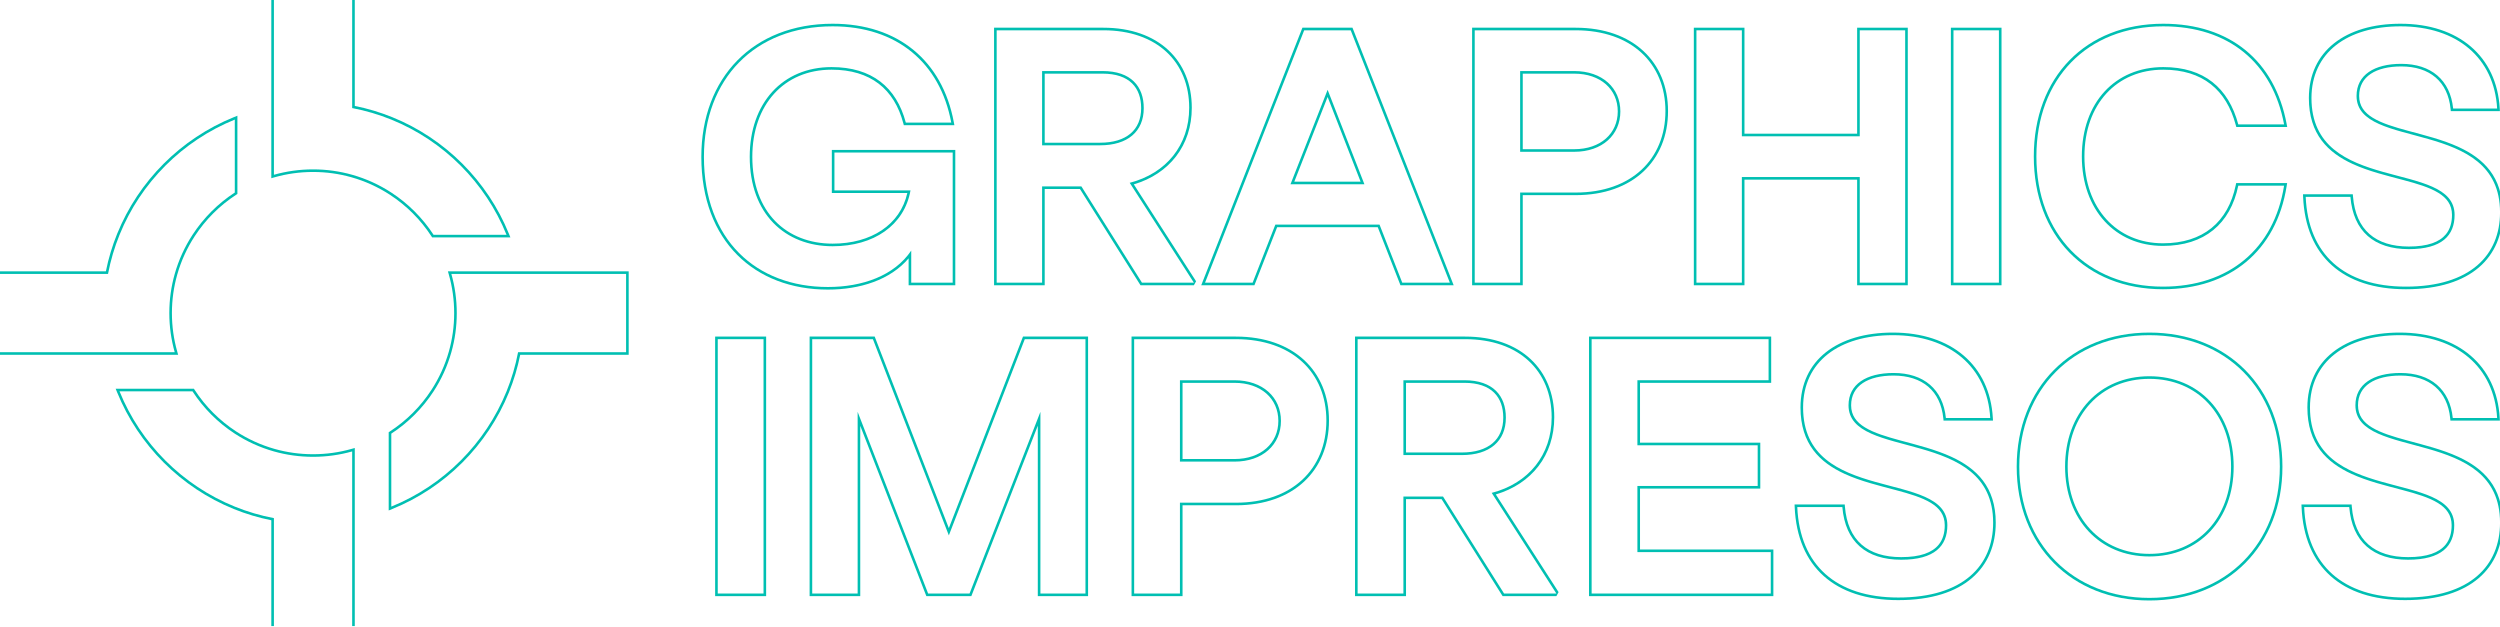
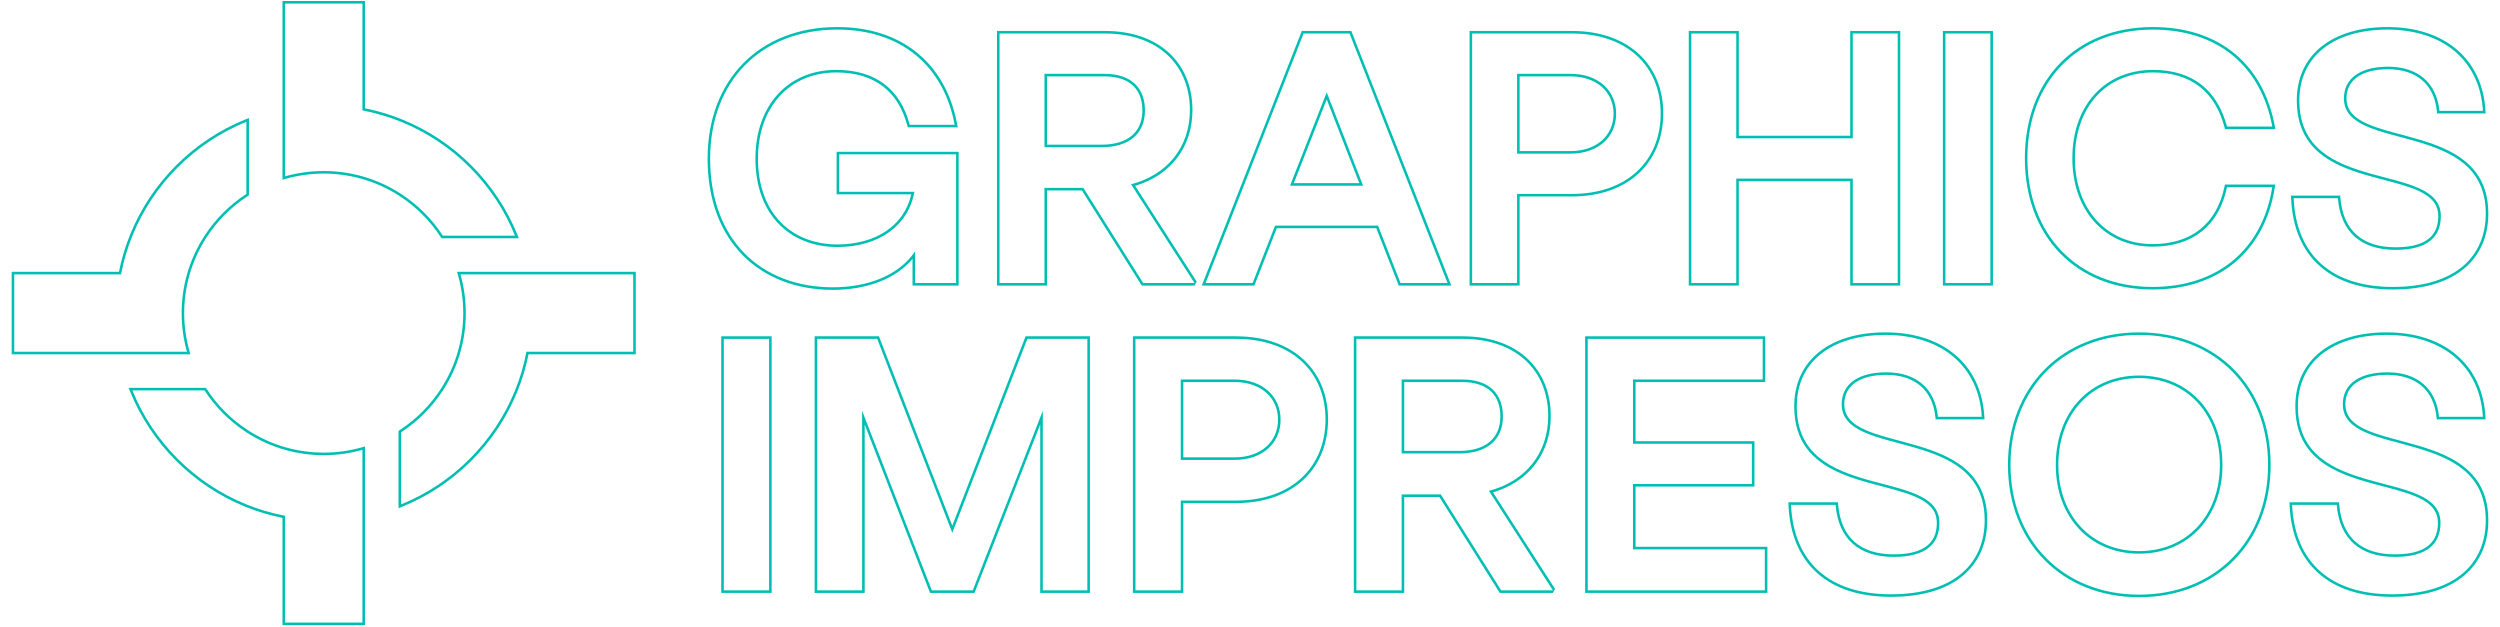
<svg xmlns="http://www.w3.org/2000/svg" width="100%" height="100%" viewBox="0 0 2875 720" version="1.1" xml:space="preserve" style="fill-rule:evenodd;clip-rule:evenodd;stroke-linejoin:round;stroke-miterlimit:2;">
  <g>
-     <rect id="Mint" x="0" y="0" width="2875" height="720" style="fill:none;" />
-     <g>
-       <g>
-         <clipPath id="_clip1">
-           <rect x="0" y="0" width="2875" height="720" />
-         </clipPath>
-         <g clip-path="url(#_clip1)">
-           <g>
-             <path d="M451.12,134.757c60.858,24.665 109.487,73.285 134.163,134.138l1.674,4.127l-89.986,-0l-0.888,-1.363c-12.4,-19.037 -28.685,-35.317 -47.726,-47.712c-13.478,-8.773 -28.338,-15.599 -44.179,-20.078c-14.049,-3.972 -28.87,-6.097 -44.183,-6.097c-15.31,0 -30.127,2.124 -44.173,6.094l-3.816,1.079l-0,-207.936l95.989,0l-0,124.805c14.913,2.993 29.334,7.353 43.126,12.943Zm-1.127,2.78c-14.363,-5.821 -29.415,-10.291 -45,-13.252l0,-124.276l-89.989,0l0,200.97c14.306,-4.043 29.397,-6.207 44.989,-6.207c15.596,0 30.691,2.165 45,6.21c16.135,4.562 31.271,11.514 45,20.45c19.391,12.622 35.976,29.201 48.603,48.589l83.906,0c-24.372,-60.102 -72.402,-108.124 -132.51,-132.485Z" style="fill:#00bfb2;" />
-           </g>
-           <g>
-             <path d="M448.357,496.179c19.069,-12.412 35.373,-28.721 47.78,-47.795c8.768,-13.479 15.589,-28.339 20.063,-44.179c3.964,-14.037 6.085,-28.844 6.085,-44.142c0,-15.328 -2.129,-30.163 -6.109,-44.225l-1.08,-3.817l207.895,0l0,95.999l-124.74,-0c-2.99,14.912 -7.347,29.333 -12.934,43.126c-24.665,60.892 -73.311,109.547 -134.198,134.223l-4.127,1.673l-0,-89.976l1.363,-0.887Zm1.637,2.514l0,83.896c60.136,-24.372 108.183,-72.427 132.544,-132.569c5.818,-14.363 10.285,-29.416 13.243,-45l124.211,0l0,-89.999l-200.929,0c4.053,14.321 6.222,29.43 6.222,45.042c0,15.581 -2.161,30.661 -6.198,44.957c-4.557,16.134 -11.504,31.27 -20.435,45c-12.635,19.424 -29.239,36.033 -48.658,48.673Z" style="fill:#00bfb2;" />
-           </g>
-           <g>
-             <path d="M268.879,585.374c-60.892,-24.675 -109.542,-73.332 -134.209,-134.227l-1.671,-4.126l89.965,0l0.887,1.364c12.409,19.077 28.717,35.388 47.791,47.801c13.479,8.772 28.338,15.597 44.179,20.074c14.046,3.97 28.863,6.094 44.173,6.094c15.313,0 30.134,-2.125 44.184,-6.097l3.816,-1.079l0,207.855l-95.989,-0l0,-124.718c-14.913,-2.992 -29.333,-7.351 -43.126,-12.94Zm1.127,-2.78c14.363,5.82 29.415,10.29 45,13.25l0,124.189l89.989,0l0,-200.889c-14.309,4.045 -29.403,6.21 -45,6.21c-15.592,0 -30.683,-2.164 -44.989,-6.207c-16.135,-4.56 -31.271,-11.512 -45,-20.446c-19.424,-12.641 -36.032,-29.253 -48.669,-48.68l-83.886,0c24.363,60.145 72.413,108.202 132.555,132.573Z" style="fill:#00bfb2;" />
-           </g>
-           <g>
-             <path d="M271.642,223.94c-19.046,12.395 -35.335,28.678 -47.737,47.719c-8.779,13.478 -15.61,28.337 -20.093,44.179c-3.979,14.061 -6.108,28.896 -6.108,44.225c0,15.298 2.121,30.105 6.085,44.142l1.078,3.815l-207.879,-0l0,-95.999l124.766,0c2.996,-14.913 7.358,-29.334 12.952,-43.127c24.678,-60.856 73.311,-109.479 134.174,-134.142l4.127,-1.672l0,89.973l-1.364,0.887Zm-1.636,-2.514l0,-83.893c-60.113,24.36 -108.147,72.383 -132.52,132.489c-5.824,14.363 -10.297,29.415 -13.261,45l-124.236,0l0,89.999l200.914,0c-4.038,-14.296 -6.198,-29.377 -6.198,-44.957c0,-15.612 2.169,-30.721 6.222,-45.042c4.566,-16.136 11.524,-31.272 20.466,-45c12.63,-19.391 29.218,-35.973 48.614,-48.596Z" style="fill:#00bfb2;" />
-           </g>
-           <g>
-             <path d="M952.142,333.043c-42.12,0 -78.502,-13.927 -104.377,-39.961c-25.834,-25.993 -41.243,-64.104 -41.243,-112.708c0,-45.652 14.967,-83.882 41.281,-110.724c26.328,-26.857 64.051,-42.359 109.729,-42.359c75.408,0 126.217,42.821 139.35,113.146l0.663,3.551l-58.159,0l-0.592,-2.231c-10.41,-39.236 -37.665,-61.617 -82.507,-61.617c-54.674,0 -91.113,40.333 -91.113,100.234c0,31.839 9.785,56.857 26.309,73.885c16.456,16.958 39.557,25.934 66.048,25.934c44.218,0 77.693,-21.584 85.896,-58.262l-86.823,0l-0,-49.532l141.987,0l-0,155.668l-53.678,0l-0.001,-30.966c-20.979,24.728 -55.769,35.941 -92.77,35.941Zm0,-3c39.386,0 76.285,-12.852 95.771,-41.874l0,36.899l47.678,0l0,-149.668l-135.987,0l0,43.532l87.479,0c-7.048,40.216 -42.289,64.262 -89.552,64.262c-54.726,0 -95.356,-37.313 -95.356,-102.819c0,-61.774 37.728,-103.234 94.113,-103.234c46.434,0 74.627,23.217 85.406,63.847l52.239,0c-12.852,-68.822 -62.604,-110.696 -136.401,-110.696c-89.552,0 -148.01,60.531 -148.01,150.083c0,95.356 60.116,149.668 142.62,149.668Z" style="fill:#00bfb2;" />
-           </g>
-           <g>
-             <path d="M1143.172,31.852l125.72,-0c31.769,0 57.111,9.472 74.541,25.623c17.532,16.246 27.132,39.277 27.132,66.514c0,43.176 -25.716,75.917 -66.682,88.041l71.595,111.415l-2.524,4.622l-61.358,0l-69.652,-110.696l-40.534,0l-0,110.696l-58.239,0l0,-296.215Zm3,293.215l52.239,0l0,-110.696l45.191,0l69.652,110.696l59.701,0l-73.798,-114.842c41.874,-10.779 68.408,-43.118 68.408,-86.235c0,-52.653 -36.899,-89.138 -98.673,-89.138l-122.72,0l0,290.215Zm52.239,-157.96l0,-85.406l69.652,0c32.753,0 47.264,17.828 47.264,42.703c0,26.949 -18.657,42.703 -50.166,42.703l-66.75,0Zm3,-3l63.75,-0c14.911,0 26.815,-3.616 34.957,-10.532c7.968,-6.768 12.209,-16.69 12.209,-29.171c0,-11.555 -3.275,-21.508 -10.449,-28.537c-7.26,-7.114 -18.417,-11.166 -33.815,-11.166l-66.652,0l0,79.406Z" style="fill:#00bfb2;" />
-           </g>
-           <g>
-             <path d="M1497.776,31.852l57.572,-0l116.37,296.215l-61.176,0l-26.119,-66.75l-115.722,-0l-26.119,66.75l-61.176,0l116.37,-296.215Zm-111.969,293.215l54.726,0l26.119,-66.75l119.817,0l26.119,66.75l54.726,0l-114.013,-290.215l-53.483,0l-114.013,290.215Zm98.259,-113.184l42.703,-108.623l42.289,108.623l-84.992,0Zm4.403,-3l76.201,-0l-37.915,-97.389l-38.287,97.389Z" style="fill:#00bfb2;" />
-           </g>
-           <g>
-             <path d="M1692.923,31.852l119.086,-0c33.006,0 59.488,9.883 77.748,26.706c18.367,16.921 28.486,40.89 28.486,69.163c0,28.476 -10.116,52.649 -28.476,69.724c-18.262,16.985 -44.747,26.974 -77.758,26.974l-60.847,-0l0,103.648l-58.239,0l0,-296.215Zm3,293.215l52.239,0l0,-103.648l63.847,0c64.262,0 103.234,-38.557 103.234,-93.698c0,-54.726 -38.972,-92.869 -103.234,-92.869l-116.086,0l0,290.215Zm52.239,-150.497l0,-92.869l62.189,0c32.338,0 53.068,19.486 53.068,46.434c0,26.949 -20.73,46.434 -53.068,46.434l-62.189,0Zm3,-3l59.189,0c30.397,0 50.068,-18.103 50.068,-43.434c0,-25.331 -19.671,-43.434 -50.068,-43.434l-59.189,-0l0,86.869Z" style="fill:#00bfb2;" />
-           </g>
-           <g>
-             <path d="M1947.898,31.852l58.239,-0l-0,121.89l129.572,-0l0,-121.89l58.239,-0l0,296.215l-58.239,0l0,-121.476l-129.572,0l0,121.476l-58.239,0l-0,-296.215Zm3,293.215l52.239,0l0,-121.476l135.572,0l0,121.476l52.239,0l0,-290.215l-52.239,0l0,121.89l-135.572,0l0,-121.89l-52.239,0l0,290.215Z" style="fill:#00bfb2;" />
-           </g>
-           <g>
-             <path d="M2301.741,328.068l-58.239,0l0,-296.215l58.239,-0l0,296.215Zm-3,-293.215l-52.239,0l0,290.215l52.239,0l0,-290.215Z" style="fill:#00bfb2;" />
-           </g>
-           <g>
-             <path d="M2487.381,332.628c-88.834,0 -148.522,-61.719 -148.522,-152.668c0,-91.37 59.682,-152.668 148.937,-152.668c76.649,0 128.286,42.803 141.838,115.218l0.665,3.552l-58.57,0l-0.595,-2.225c-10.817,-40.464 -38.065,-63.695 -83.337,-63.695c-53.461,0 -90.698,39.525 -90.698,99.819c0,59.487 37.228,99.819 90.283,99.819c46.05,0 74.903,-24.4 83.713,-66.847l0.496,-2.39l58.61,0l-0.552,3.471c-11.858,74.536 -65.189,118.615 -142.266,118.615Zm0,-3c75.456,0 127.695,-43.118 139.303,-116.086l-52.653,0c-9.121,43.947 -38.972,69.237 -86.65,69.237c-54.726,0 -93.283,-41.459 -93.283,-102.819c0,-62.189 38.557,-102.819 93.698,-102.819c46.849,0 75.041,24.046 86.235,65.92l52.653,0c-13.267,-70.895 -63.847,-112.769 -138.889,-112.769c-87.479,0 -145.937,60.116 -145.937,149.668c0,89.138 58.458,149.668 145.522,149.668Z" style="fill:#00bfb2;" />
-           </g>
-           <g>
-             <path d="M2766.817,332.628c-36.315,0 -65.057,-9.56 -85.126,-27.505c-20.139,-18.008 -31.637,-44.5 -33.128,-78.598l-0.137,-3.131l57.304,0l0.229,2.751c1.583,18.996 8.012,33.386 18.895,42.982c10.915,9.625 26.228,14.383 45.279,14.383c21.656,0 35.357,-5.082 42.777,-14.206c4.811,-5.916 6.876,-13.479 6.876,-22.18c0,-11.704 -6.094,-19.497 -15.687,-25.383c-10.324,-6.336 -24.537,-10.512 -40.023,-14.643c-19.12,-5.101 -40.147,-10.092 -58.502,-18.539c-28.311,-13.029 -50.381,-34.133 -50.381,-75.763c0,-53.915 42.076,-85.504 105.405,-85.504c66.927,0 110.696,37.676 114.106,97.356l0.181,3.171l-56.468,-0l-0.273,-2.698c-1.571,-15.511 -7.489,-27.717 -17.159,-36.012c-9.722,-8.341 -23.173,-12.699 -39.558,-12.699c-29.039,0 -48.41,11.442 -48.41,33.899c0,11.548 6.117,19.284 15.729,25.181c10.355,6.351 24.608,10.605 40.14,14.823c19.165,5.204 40.24,10.312 58.638,18.798c28.387,13.094 50.501,34.094 50.501,75.112c0,25.383 -8.876,47.516 -27.322,63.327c-18.208,15.607 -45.878,25.08 -83.886,25.08Zm0,-3c74.212,0 108.209,-36.484 108.209,-85.406c0,-109.867 -165.008,-70.481 -165.008,-133.914c0,-24.046 20.315,-36.899 51.41,-36.899c34.411,0 56.385,18.657 59.701,51.41l50.58,0c-3.317,-58.043 -46.02,-94.527 -111.111,-94.527c-61.36,0 -102.405,30.265 -102.405,82.504c0,111.526 164.594,70.066 164.594,134.328c0,23.632 -14.511,39.386 -52.653,39.386c-39.801,0 -63.847,-20.315 -67.164,-60.116l-51.41,0c2.902,66.335 44.361,103.234 115.257,103.234Z" style="fill:#00bfb2;" />
-           </g>
-           <g>
-             <path d="M881.057,685.556l-58.651,-0l0,-298.504l58.651,-0l-0,298.504Zm-3,-295.504l-52.651,0l0,292.504l52.651,0l0,-292.504Z" style="fill:#00bfb2;" />
-           </g>
-           <g>
-             <path d="M931.051,387.052l74.839,-0l85.278,220.334l85.278,-220.334l74.839,-0l-0,298.504l-57.816,-0l-0,-195.982l-76.433,195.982l-51.741,-0l-76.011,-195.906l0,195.906l-58.234,-0l0,-298.504Zm3,295.504l52.234,0l0,-208.931l81.065,208.931l47.637,0l81.483,-208.931l0,208.931l51.816,0l0,-292.504l-69.784,0l-87.333,225.645l-87.333,-225.645l-69.784,0l0,292.504Z" style="fill:#00bfb2;" />
-           </g>
-           <g>
-             <path d="M1301.278,387.052l120.001,-0c33.26,0 59.945,9.958 78.345,26.91c18.507,17.05 28.703,41.202 28.703,69.691c0,28.693 -10.193,53.051 -28.693,70.256c-18.403,17.115 -45.091,27.181 -78.356,27.181l-61.351,0l0,104.466l-58.651,-0l-0,-298.504Zm3,295.504l52.651,0l0,-104.466l64.351,0c64.769,0 104.048,-38.862 104.048,-94.437c0,-55.157 -39.28,-93.601 -104.048,-93.601l-117.001,0l0,292.504Zm52.651,-151.684l0,-93.602l62.68,0c32.593,0 53.487,19.64 53.487,46.801c0,27.161 -20.894,46.801 -53.487,46.801l-62.68,0Zm3,-3l59.68,0c30.652,0 50.487,-18.257 50.487,-43.801c0,-25.544 -19.835,-43.801 -50.487,-43.801l-59.68,-0l0,87.602Z" style="fill:#00bfb2;" />
-           </g>
-           <g>
-             <path d="M1558.263,387.052l126.688,-0c32.013,0 57.549,9.544 75.113,25.819c17.666,16.369 27.339,39.577 27.339,67.021c0,43.517 -25.925,76.512 -67.221,88.721l72.177,112.321l-2.524,4.622l-61.829,0l-70.2,-111.57l-40.89,0l0,111.57l-58.652,-0l-0,-298.504Zm3,295.504l52.652,0l0,-111.57l45.547,0l70.2,111.57l60.172,0l-74.379,-115.749c42.204,-10.864 68.948,-43.457 68.948,-86.915c0,-53.069 -37.19,-89.84 -99.452,-89.84l-123.688,0l0,292.504Zm52.652,-159.206l0,-86.081l70.2,0c33.011,0 47.637,17.969 47.637,43.04c0,27.161 -18.804,43.04 -50.562,43.04l-67.276,0Zm3,-3l64.276,-0c15.035,0 27.038,-3.648 35.248,-10.621c8.036,-6.826 12.314,-16.832 12.314,-29.419c0,-11.653 -3.304,-21.69 -10.539,-28.779c-7.322,-7.174 -18.571,-11.261 -34.098,-11.261l-67.2,-0l-0,80.081Z" style="fill:#00bfb2;" />
-           </g>
-           <g>
-             <path d="M1827.368,387.052l209.499,-0l-0,53.218l-150.848,-0l0,68.798l138.312,0l-0,52.8l-138.312,-0l-0,70.051l153.356,-0l-0,53.637l-212.007,-0l-0,-298.504Zm3,295.504l206.007,0l0,-47.637l-153.356,0l0,-76.051l138.312,0l0,-46.8l-138.312,0l0,-74.798l150.848,0l0,-47.218l-203.499,0l0,292.504Z" style="fill:#00bfb2;" />
-           </g>
-           <g>
-             <path d="M2183.044,690.152c-36.595,0 -65.557,-9.633 -85.781,-27.716c-20.294,-18.146 -31.879,-44.842 -33.383,-79.201l-0.137,-3.131l57.71,-0l0.229,2.751c1.596,19.152 8.079,33.661 19.052,43.337c11.005,9.704 26.444,14.502 45.652,14.502c21.837,0 35.651,-5.127 43.133,-14.327c4.853,-5.967 6.936,-13.595 6.936,-22.37c0,-11.805 -6.146,-19.666 -15.822,-25.604c-10.408,-6.387 -24.734,-10.597 -40.345,-14.762c-19.27,-5.141 -40.46,-10.17 -58.959,-18.684c-28.526,-13.128 -50.765,-34.392 -50.765,-76.338c0,-54.327 42.4,-86.155 106.212,-86.155c67.439,0 111.545,37.963 114.982,98.102l0.181,3.171l-56.866,0l-0.273,-2.698c-1.584,-15.64 -7.553,-27.947 -17.303,-36.312c-9.803,-8.41 -23.365,-12.805 -39.885,-12.805c-29.284,0 -48.815,11.542 -48.815,34.19c0,11.648 6.169,19.452 15.865,25.399c10.438,6.402 24.806,10.691 40.462,14.942c19.314,5.245 40.554,10.392 59.096,18.945c28.603,13.194 50.886,34.353 50.886,75.682c0,25.576 -8.943,47.877 -27.53,63.808c-18.348,15.727 -46.232,25.272 -84.532,25.272Zm0,-3c74.797,0 109.062,-36.773 109.062,-86.081c0,-110.734 -166.309,-71.036 -166.309,-134.969c0,-24.236 20.476,-37.19 51.815,-37.19c34.683,0 56.829,18.804 60.173,51.815l50.979,0c-3.343,-58.501 -46.383,-95.273 -111.987,-95.273c-61.844,0 -103.212,30.504 -103.212,83.155c0,112.405 165.891,70.618 165.891,135.387c0,23.818 -14.625,39.697 -53.069,39.697c-40.114,0 -64.351,-20.476 -67.694,-60.59l-51.816,0c2.926,66.858 44.712,104.048 116.167,104.048Z" style="fill:#00bfb2;" />
-           </g>
-           <g>
-             <path d="M2471.787,690.569c-89.504,0 -152.595,-63.492 -152.595,-153.848c0,-90.779 63.094,-154.266 152.595,-154.266c89.925,0 153.013,63.49 153.013,154.266c0,90.354 -63.086,153.848 -153.013,153.848Zm0,-3c88.169,0 150.013,-62.261 150.013,-150.848c0,-89.004 -61.844,-151.266 -150.013,-151.266c-87.751,0 -149.595,62.262 -149.595,151.266c0,88.587 61.844,150.848 149.595,150.848Zm-96.945,-150.848c0,-61.426 39.697,-104.047 96.945,-104.047c57.247,0 96.944,42.621 96.944,104.047c0,60.59 -39.696,103.212 -96.944,103.212c-57.247,0 -96.945,-42.622 -96.945,-103.212Zm3,0c0,58.776 38.412,100.212 93.945,100.212c55.533,0 93.944,-41.437 93.944,-100.212c0,-59.595 -38.403,-101.047 -93.944,-101.047c-55.541,0 -93.945,41.452 -93.945,101.047Z" style="fill:#00bfb2;" />
-           </g>
-           <g>
-             <path d="M2765.963,690.152c-36.595,0 -65.558,-9.633 -85.782,-27.716c-20.294,-18.146 -31.879,-44.842 -33.382,-79.201l-0.137,-3.131l57.71,-0l0.229,2.751c1.596,19.152 8.079,33.661 19.052,43.337c11.004,9.704 26.444,14.502 45.652,14.502c21.837,0 35.651,-5.127 43.133,-14.327c4.853,-5.967 6.936,-13.595 6.936,-22.37c0,-11.805 -6.146,-19.666 -15.822,-25.604c-10.408,-6.387 -24.734,-10.597 -40.346,-14.762c-19.27,-5.141 -40.461,-10.17 -58.96,-18.684c-28.526,-13.128 -50.765,-34.392 -50.765,-76.338c0,-54.327 42.401,-86.155 106.212,-86.155c67.441,0 111.547,37.963 114.983,98.102l0.181,3.171l-56.868,0l-0.273,-2.698c-1.584,-15.64 -7.552,-27.947 -17.302,-36.312c-9.803,-8.41 -23.365,-12.805 -39.885,-12.805c-29.285,0 -48.815,11.542 -48.815,34.19c0,11.648 6.169,19.452 15.865,25.399c10.438,6.402 24.806,10.691 40.462,14.942c19.314,5.245 40.554,10.392 59.096,18.945c28.603,13.194 50.886,34.353 50.886,75.682c0,25.576 -8.943,47.877 -27.53,63.808c-18.348,15.727 -46.232,25.272 -84.532,25.272Zm0,-3c74.797,0 109.062,-36.773 109.062,-86.081c0,-110.734 -166.309,-71.036 -166.309,-134.969c0,-24.236 20.475,-37.19 51.815,-37.19c34.683,0 56.829,18.804 60.172,51.815l50.98,0c-3.343,-58.501 -46.383,-95.273 -111.988,-95.273c-61.843,0 -103.212,30.504 -103.212,83.155c0,112.405 165.892,70.618 165.892,135.387c0,23.818 -14.625,39.697 -53.069,39.697c-40.115,0 -64.351,-20.476 -67.694,-60.59l-51.816,0c2.925,66.858 44.711,104.048 116.167,104.048Z" style="fill:#00bfb2;" />
-           </g>
-         </g>
-       </g>
-     </g>
+     <path d="M462.373,137.327c60.164,24.384 108.238,72.449 132.632,132.607l1.655,4.08l-88.96,0l-0.877,-1.347c-12.258,-18.82 -28.357,-34.915 -47.182,-47.167c-13.325,-8.673 -28.015,-15.421 -43.675,-19.849c-13.889,-3.926 -28.541,-6.027 -43.679,-6.027c-15.135,0 -29.783,2.1 -43.669,6.024l-3.772,1.066l0,-205.564l94.893,0l-0,123.381c14.742,2.959 28.999,7.269 42.634,12.795Zm-1.114,2.749c-14.199,-5.755 -29.08,-10.174 -44.486,-13.101l0,-122.858l-88.962,0l0,198.678c14.142,-3.997 29.061,-6.136 44.476,-6.136c15.418,0 30.341,2.14 44.486,6.139c15.951,4.51 30.914,11.383 44.486,20.217c19.17,12.478 35.565,28.868 48.049,48.034l82.949,0c-24.094,-59.417 -71.576,-106.89 -130.998,-130.973Z" style="fill:#00bfb2;" />
+   </g>
+   <g>
+     <path d="M459.641,494.626c18.852,-12.271 34.97,-28.394 47.235,-47.249c8.668,-13.325 15.411,-28.016 19.834,-43.675c3.919,-13.877 6.016,-28.515 6.016,-43.639c0,-15.154 -2.105,-29.819 -6.039,-43.72l-1.068,-3.773l205.524,0l0,94.904l-123.316,-0c-2.956,14.742 -7.263,28.998 -12.786,42.634c-24.384,60.198 -72.475,108.297 -132.667,132.692l-4.08,1.653l-0,-88.949l1.348,-0.877Zm1.618,2.486l0,82.939c59.45,-24.094 106.948,-71.601 131.032,-131.057c5.752,-14.199 10.168,-29.08 13.092,-44.486l122.794,0l0,-88.973l-198.636,0c4.007,14.158 6.151,29.094 6.151,44.528c0,15.403 -2.136,30.311 -6.127,44.445c-4.505,15.95 -11.373,30.913 -20.202,44.486c-12.49,19.202 -28.905,35.622 -48.103,48.118Z" style="fill:#00bfb2;" />
+   </g>
+   <g>
+     <path d="M282.211,582.803c-60.197,-24.394 -108.292,-72.495 -132.677,-132.696l-1.652,-4.079l88.939,0l0.877,1.349c12.267,18.859 28.389,34.985 47.245,47.256c13.325,8.672 28.015,15.419 43.675,19.845c13.886,3.925 28.534,6.024 43.669,6.024c15.139,0 29.791,-2.101 43.679,-6.027l3.773,-1.067l-0,205.484l-94.893,-0l0,-123.296c-14.742,-2.958 -28.999,-7.267 -42.634,-12.793Zm1.114,-2.749c14.199,5.754 29.08,10.172 44.486,13.099l0,122.772l88.962,0l0,-198.597c-14.145,3.999 -29.068,6.139 -44.486,6.139c-15.414,0 -30.333,-2.139 -44.476,-6.136c-15.951,-4.508 -30.914,-11.38 -44.486,-20.213c-19.203,-12.497 -35.621,-28.919 -48.114,-48.125l-82.929,0c24.085,59.459 71.587,106.968 131.042,131.061Z" style="fill:#00bfb2;" />
+   </g>
+   <g>
+     <path d="M284.942,225.493c-18.829,12.254 -34.931,28.35 -47.192,47.174c-8.678,13.324 -15.432,28.014 -19.864,43.675c-3.934,13.901 -6.039,28.567 -6.039,43.72c0,15.124 2.097,29.762 6.016,43.639l1.065,3.772l-205.507,-0l-0,-94.904l123.342,0c2.962,-14.743 7.274,-29 12.804,-42.635c24.396,-60.162 72.474,-108.23 132.643,-132.612l4.08,-1.653l0,88.947l-1.348,0.877Zm-1.618,-2.486l0,-82.936c-59.427,24.082 -106.913,71.557 -131.009,130.978c-5.758,14.199 -10.18,29.08 -13.11,44.486l-122.819,0l0,88.973l198.622,0c-3.991,-14.133 -6.127,-29.041 -6.127,-44.445c0,-15.434 2.144,-30.37 6.151,-44.528c4.514,-15.952 11.393,-30.915 20.232,-44.486c12.486,-19.17 28.885,-35.562 48.06,-48.041Z" style="fill:#00bfb2;" />
+   </g>
+   <g>
+     <path d="M957.68,333.351c-41.64,0 -77.606,-13.768 -103.186,-39.505c-25.539,-25.696 -40.773,-63.372 -40.773,-111.422c0,-45.131 14.796,-82.925 40.81,-109.46c26.028,-26.551 63.32,-41.876 108.477,-41.876c74.548,0 124.777,42.333 137.76,111.855l0.656,3.51l-57.495,-0l-0.585,-2.205c-10.291,-38.789 -37.235,-60.914 -81.565,-60.914c-54.05,0 -90.073,39.873 -90.073,99.09c0,31.475 9.673,56.209 26.009,73.042c16.269,16.765 39.106,25.638 65.294,25.638c43.714,0 76.806,-21.338 84.916,-57.597l-85.833,0l-0,-48.967l140.367,0l-0,153.892l-53.066,0l-0.001,-30.613c-20.739,24.446 -55.133,35.531 -91.712,35.531Zm0,-2.966c38.937,0 75.415,-12.706 94.678,-41.396l0,36.478l47.134,0l0,-147.961l-134.435,0l0,43.036l86.481,0c-6.968,39.757 -41.806,63.529 -88.531,63.529c-54.102,0 -94.269,-36.888 -94.269,-101.646c0,-61.07 37.298,-102.056 93.039,-102.056c45.905,0 73.775,22.952 84.432,63.119l51.643,0c-12.706,-68.037 -61.889,-109.434 -134.845,-109.434c-88.531,0 -146.321,59.84 -146.321,148.371c0,94.269 59.43,147.961 140.993,147.961Z" style="fill:#00bfb2;" />
+   </g>
+   <g>
+     <path d="M1146.53,35.596l124.285,-0c31.407,0 56.459,9.364 73.691,25.331c17.332,16.06 26.823,38.829 26.823,65.756c0,42.684 -25.423,75.051 -65.921,87.036l70.779,110.144l-2.495,4.569l-60.658,0l-68.857,-109.434l-40.071,0l0,109.434l-57.574,0l-0,-292.836Zm2.966,289.87l51.643,0l0,-109.434l44.675,0l68.857,109.434l59.02,0l-72.956,-113.532c41.396,-10.656 67.627,-42.626 67.627,-85.252c0,-52.053 -36.478,-88.121 -97.548,-88.121l-121.32,0l0,286.904Zm51.643,-156.158l0,-84.432l68.857,0c32.379,0 46.724,17.624 46.724,42.216c0,26.641 -18.444,42.216 -49.593,42.216l-65.988,0Zm2.966,-2.966l63.022,-0c14.741,0 26.509,-3.575 34.558,-10.412c7.877,-6.691 12.07,-16.5 12.07,-28.838c0,-11.423 -3.238,-21.262 -10.33,-28.212c-7.178,-7.033 -18.206,-11.039 -33.429,-11.039l-65.891,0l0,78.5Z" style="fill:#00bfb2;" />
+   </g>
+   <g>
+     <path d="M1497.088,35.596l56.915,-0l115.043,292.836l-60.478,0l-25.821,-65.988l-114.402,-0l-25.821,65.988l-60.478,0l115.043,-292.836Zm-110.691,289.87l54.102,0l25.821,-65.988l118.451,0l25.821,65.988l54.102,0l-112.712,-286.904l-52.872,0l-112.712,286.904Zm97.138,-111.893l42.216,-107.384l41.806,107.384l-84.022,0Zm4.353,-2.966l75.332,-0l-37.482,-96.278l-37.85,96.278Z" style="fill:#00bfb2;" />
+   </g>
+   <g>
+     <path d="M1690.009,35.596l117.728,-0c32.63,0 58.809,9.77 76.861,26.401c18.158,16.728 28.161,40.423 28.161,68.374c0,28.151 -10.001,52.048 -28.151,68.928c-18.054,16.791 -44.237,26.667 -76.871,26.667l-60.153,-0l0,102.466l-57.574,0l-0,-292.836Zm2.966,289.87l51.643,0l0,-102.466l63.119,0c63.529,0 102.056,-38.117 102.056,-92.629c0,-54.102 -38.527,-91.809 -102.056,-91.809l-114.762,0l0,286.904Zm51.643,-148.78l0,-91.809l61.48,0c31.969,0 52.463,19.264 52.463,45.905c0,26.641 -20.493,45.905 -52.463,45.905l-61.48,0Zm2.966,-2.966l58.514,0c30.05,0 49.497,-17.897 49.497,-42.939c0,-25.042 -19.446,-42.939 -49.497,-42.939l-58.514,-0l0,85.878Z" style="fill:#00bfb2;" />
+   </g>
+   <g>
+     <path d="M1942.075,35.596l57.574,-0l-0,120.5l128.094,-0l0,-120.5l57.574,-0l0,292.836l-57.574,0l0,-120.09l-128.094,0l0,120.09l-57.574,0l0,-292.836Zm2.966,289.87l51.643,0l0,-120.09l134.025,0l0,120.09l51.643,0l0,-286.904l-51.643,0l0,120.5l-134.025,0l0,-120.5l-51.643,0l0,286.904Z" style="fill:#00bfb2;" />
+   </g>
+   <g>
+     <path d="M2291.882,328.432l-57.574,0l-0,-292.836l57.574,-0l0,292.836Zm-2.966,-289.87l-51.643,0l0,286.904l51.643,0l0,-286.904Z" style="fill:#00bfb2;" />
+   </g>
+   <g>
+     <path d="M2475.404,332.941c-87.82,0 -146.828,-61.015 -146.828,-150.926c0,-90.327 59.001,-150.926 147.238,-150.926c75.774,0 126.823,42.315 140.219,113.903l0.657,3.511l-57.902,-0l-0.588,-2.2c-10.694,-40.003 -37.631,-62.968 -82.386,-62.968c-52.851,0 -89.663,39.074 -89.663,98.68c0,58.808 36.803,98.68 89.254,98.68c45.525,0 74.048,-24.122 82.758,-66.084l0.49,-2.363l57.941,-0l-0.546,3.432c-11.723,73.685 -64.446,117.262 -140.643,117.262Zm0,-2.966c74.595,0 126.238,-42.626 137.714,-114.762l-52.053,0c-9.017,43.446 -38.527,68.447 -85.661,68.447c-54.102,0 -92.219,-40.986 -92.219,-101.646c0,-61.48 38.117,-101.646 92.629,-101.646c46.315,0 74.185,23.772 85.252,65.168l52.053,0c-13.116,-70.087 -63.119,-111.483 -137.304,-111.483c-86.481,0 -144.272,59.43 -144.272,147.961c0,88.121 57.791,147.961 143.862,147.961Z" style="fill:#00bfb2;" />
+   </g>
+   <g>
+     <path d="M2751.652,332.941c-35.901,0 -64.314,-9.451 -84.155,-27.191c-19.909,-17.802 -31.276,-43.992 -32.75,-77.701l-0.135,-3.095l56.65,0l0.227,2.719c1.565,18.779 7.921,33.005 18.679,42.492c10.79,9.515 25.929,14.219 44.763,14.219c21.409,0 34.954,-5.024 42.289,-14.044c4.756,-5.849 6.798,-13.326 6.798,-21.927c0,-11.571 -6.024,-19.274 -15.508,-25.094c-10.207,-6.264 -24.257,-10.392 -39.567,-14.476c-18.902,-5.043 -39.689,-9.976 -57.835,-18.327c-27.988,-12.88 -49.806,-33.743 -49.806,-74.898c0,-53.3 41.596,-84.529 104.202,-84.529c66.163,0 109.433,37.246 112.804,96.245l0.179,3.135l-55.824,0l-0.27,-2.667c-1.553,-15.334 -7.404,-27.401 -16.963,-35.602c-9.611,-8.245 -22.909,-12.555 -39.107,-12.555c-28.708,0 -47.857,11.311 -47.857,33.512c0,11.416 6.047,19.064 15.55,24.893c10.236,6.279 24.327,10.484 39.682,14.654c18.946,5.145 39.781,10.194 57.969,18.584c28.063,12.945 49.925,33.705 49.925,74.255c0,25.094 -8.775,46.974 -27.011,62.604c-18,15.429 -45.355,24.793 -82.929,24.793Zm0,-2.966c73.366,0 106.974,-36.068 106.974,-84.432c0,-108.614 -163.126,-69.677 -163.126,-132.386c0,-23.772 20.083,-36.478 50.823,-36.478c34.019,0 55.741,18.444 59.02,50.823l50.003,0c-3.279,-57.381 -45.495,-93.449 -109.843,-93.449c-60.66,0 -101.236,29.92 -101.236,81.563c0,110.253 162.716,69.267 162.716,132.796c0,23.362 -14.345,38.937 -52.053,38.937c-39.347,0 -63.119,-20.083 -66.398,-59.43l-50.823,0c2.869,65.578 43.855,102.056 113.942,102.056Z" style="fill:#00bfb2;" />
+   </g>
+   <g>
+     <path d="M887.405,681.842l-57.981,0l0,-295.099l57.981,0l-0,295.099Zm-2.966,-292.133l-52.05,0l0,289.167l52.05,0l0,-289.167Z" style="fill:#00bfb2;" />
+   </g>
+   <g>
+     <path d="M936.828,386.743l73.985,0l84.305,217.82l84.305,-217.82l73.985,0l0,295.099l-57.156,0l-0,-193.747l-75.561,193.747l-51.151,0l-75.144,-193.671l0,193.671l-57.569,0l-0,-295.099Zm2.966,292.133l51.638,0l0,-206.548l80.14,206.548l47.094,0l80.553,-206.548l0,206.548l51.225,0l0,-289.167l-68.987,0l-86.337,223.071l-86.337,-223.071l-68.987,0l0,289.167Z" style="fill:#00bfb2;" />
+   </g>
+   <g>
+     <path d="M1302.832,386.743l118.632,0c32.88,0 59.261,9.845 77.451,26.603c18.296,16.856 28.376,40.732 28.376,68.896c0,28.366 -10.077,52.445 -28.365,69.454c-18.193,16.92 -44.577,26.871 -77.462,26.871l-60.651,0l-0,103.275l-57.981,0l-0,-295.099Zm2.966,292.133l52.05,0l0,-103.275l63.617,0c64.03,0 102.861,-38.418 102.861,-93.359c0,-54.528 -38.831,-92.533 -102.861,-92.533l-115.667,0l0,289.167Zm52.05,-149.954l0,-92.534l61.965,0c32.221,0 52.876,19.416 52.876,46.267c0,26.851 -20.655,46.267 -52.876,46.267l-61.965,0Zm2.966,-2.966l58.999,0c30.302,0 49.911,-18.049 49.911,-43.301c0,-25.252 -19.609,-43.301 -49.911,-43.301l-58.999,-0l0,86.603Z" style="fill:#00bfb2;" />
+   </g>
+   <g>
+     <path d="M1556.885,386.743l125.243,0c31.648,0 56.893,9.435 74.256,25.524c17.464,16.183 27.027,39.125 27.027,66.257c0,43.02 -25.629,75.639 -66.454,87.709l71.353,111.04l-2.495,4.569l-61.124,0l-69.399,-110.297l-40.424,0l0,110.297l-57.983,0l0,-295.099Zm2.966,292.133l52.051,0l0,-110.297l45.027,0l69.399,110.297l59.486,0l-73.531,-114.428c41.723,-10.74 68.161,-42.961 68.161,-85.924c0,-52.463 -36.765,-88.815 -98.317,-88.815l-122.277,0l0,289.167Zm52.051,-157.389l0,-85.098l69.399,0c32.634,0 47.094,17.764 47.094,42.549c0,26.851 -18.589,42.549 -49.985,42.549l-66.508,0Zm2.966,-2.966l63.542,-0c14.864,0 26.729,-3.606 34.846,-10.5c7.945,-6.748 12.173,-16.64 12.173,-29.083c0,-11.52 -3.267,-21.443 -10.419,-28.451c-7.238,-7.092 -18.359,-11.133 -33.709,-11.133l-66.434,-0l-0,79.167Z" style="fill:#00bfb2;" />
+   </g>
+   <g>
+     <path d="M1822.92,386.743l207.109,0l0,52.611l-149.127,-0l0,68.013l136.734,0l-0,52.197l-136.734,-0l-0,69.252l151.607,0l0,53.025l-209.588,0l-0,-295.099Zm2.966,292.133l203.656,0l0,-47.094l-151.607,0l0,-75.183l136.734,0l0,-46.266l-136.734,0l0,-73.945l149.127,0l0,-46.679l-201.177,0l0,289.167Z" style="fill:#00bfb2;" />
+   </g>
+   <g>
+     <path d="M2174.538,686.386c-36.177,0 -64.81,-9.523 -84.803,-27.4c-20.062,-17.939 -31.515,-44.33 -33.002,-78.297l-0.135,-3.095l57.052,0l0.227,2.719c1.578,18.934 7.987,33.277 18.835,42.843c10.879,9.593 26.142,14.337 45.131,14.337c21.588,0 35.245,-5.069 42.641,-14.164c4.797,-5.899 6.857,-13.44 6.857,-22.115c0,-11.671 -6.076,-19.442 -15.641,-25.312c-10.289,-6.314 -24.452,-10.476 -39.885,-14.593c-19.05,-5.082 -39.999,-10.054 -58.287,-18.471c-28.201,-12.978 -50.186,-34 -50.186,-75.467c0,-53.707 41.916,-85.172 105.001,-85.172c66.67,0 110.273,37.53 113.67,96.983l0.179,3.135l-56.218,0l-0.27,-2.667c-1.566,-15.461 -7.467,-27.629 -17.106,-35.897c-9.691,-8.314 -23.098,-12.659 -39.43,-12.659c-28.95,0 -48.258,11.411 -48.258,33.8c0,11.515 6.098,19.23 15.684,25.11c10.319,6.329 24.523,10.569 40.001,14.772c19.094,5.185 40.092,10.274 58.422,18.729c28.276,13.043 50.305,33.961 50.305,74.819c0,25.285 -8.841,47.331 -27.216,63.08c-18.139,15.548 -45.704,24.984 -83.568,24.984Zm0,-2.966c73.944,0 107.818,-36.353 107.818,-85.098c0,-109.471 -164.412,-70.226 -164.412,-133.429c0,-23.96 20.242,-36.765 51.223,-36.765c34.287,0 56.181,18.589 59.487,51.223l50.397,0c-3.305,-57.834 -45.854,-94.186 -110.709,-94.186c-61.138,0 -102.035,30.156 -102.035,82.206c0,111.122 163.999,69.813 163.999,133.843c0,23.547 -14.458,39.245 -52.463,39.245c-39.657,0 -63.617,-20.242 -66.921,-59.899l-51.225,0c2.893,66.095 44.202,102.861 114.841,102.861Z" style="fill:#00bfb2;" />
+   </g>
+   <g>
+     <path d="M2459.987,686.798c-88.483,0 -150.854,-62.767 -150.854,-152.093c0,-89.743 62.374,-152.506 150.854,-152.506c88.899,0 151.268,62.765 151.268,152.506c0,89.323 -62.366,152.093 -151.268,152.093Zm0,-2.966c87.163,0 148.302,-61.551 148.302,-149.127c0,-87.989 -61.138,-149.54 -148.302,-149.54c-86.75,0 -147.889,61.552 -147.889,149.54c0,87.577 61.138,149.127 147.889,149.127Zm-95.839,-149.127c0,-60.725 39.245,-102.86 95.839,-102.86c56.594,0 95.838,42.135 95.838,102.86c0,59.899 -39.243,102.035 -95.838,102.035c-56.594,0 -95.839,-42.136 -95.839,-102.035Zm2.966,0c0,58.105 37.974,99.069 92.873,99.069c54.899,0 92.872,-40.964 92.872,-99.069c0,-58.915 -37.965,-99.894 -92.872,-99.894c-54.907,0 -92.873,40.98 -92.873,99.894Z" style="fill:#00bfb2;" />
+   </g>
+   <g>
+     <path d="M2750.807,686.386c-36.178,0 -64.81,-9.523 -84.803,-27.4c-20.062,-17.939 -31.515,-44.33 -33.001,-78.297l-0.135,-3.095l57.052,0l0.227,2.719c1.578,18.934 7.987,33.277 18.834,42.843c10.879,9.593 26.142,14.337 45.132,14.337c21.588,0 35.245,-5.069 42.641,-14.164c4.797,-5.899 6.857,-13.44 6.857,-22.115c0,-11.671 -6.076,-19.442 -15.641,-25.312c-10.289,-6.314 -24.452,-10.476 -39.885,-14.593c-19.05,-5.082 -39.999,-10.054 -58.287,-18.471c-28.201,-12.978 -50.186,-34 -50.186,-75.467c0,-53.707 41.917,-85.172 105.001,-85.172c66.671,0 110.274,37.53 113.671,96.983l0.179,3.135l-56.219,0l-0.27,-2.667c-1.566,-15.461 -7.466,-27.628 -17.105,-35.897c-9.691,-8.314 -23.098,-12.659 -39.43,-12.659c-28.951,0 -48.258,11.411 -48.258,33.8c0,11.515 6.098,19.23 15.684,25.11c10.319,6.329 24.523,10.569 40.001,14.772c19.094,5.185 40.092,10.274 58.422,18.729c28.276,13.043 50.305,33.961 50.305,74.819c0,25.285 -8.841,47.331 -27.216,63.08c-18.139,15.548 -45.704,24.984 -83.568,24.984Zm0,-2.966c73.944,0 107.818,-36.353 107.818,-85.098c0,-109.471 -164.412,-70.226 -164.412,-133.429c0,-23.96 20.241,-36.765 51.223,-36.765c34.287,0 56.181,18.589 59.486,51.223l50.398,0c-3.305,-57.834 -45.854,-94.186 -110.71,-94.186c-61.137,0 -102.035,30.156 -102.035,82.206c0,111.122 164,69.813 164,133.843c0,23.547 -14.458,39.245 -52.463,39.245c-39.658,0 -63.617,-20.242 -66.921,-59.899l-51.225,0c2.891,66.095 44.201,102.861 114.841,102.861Z" style="fill:#00bfb2;" />
  </g>
</svg>
